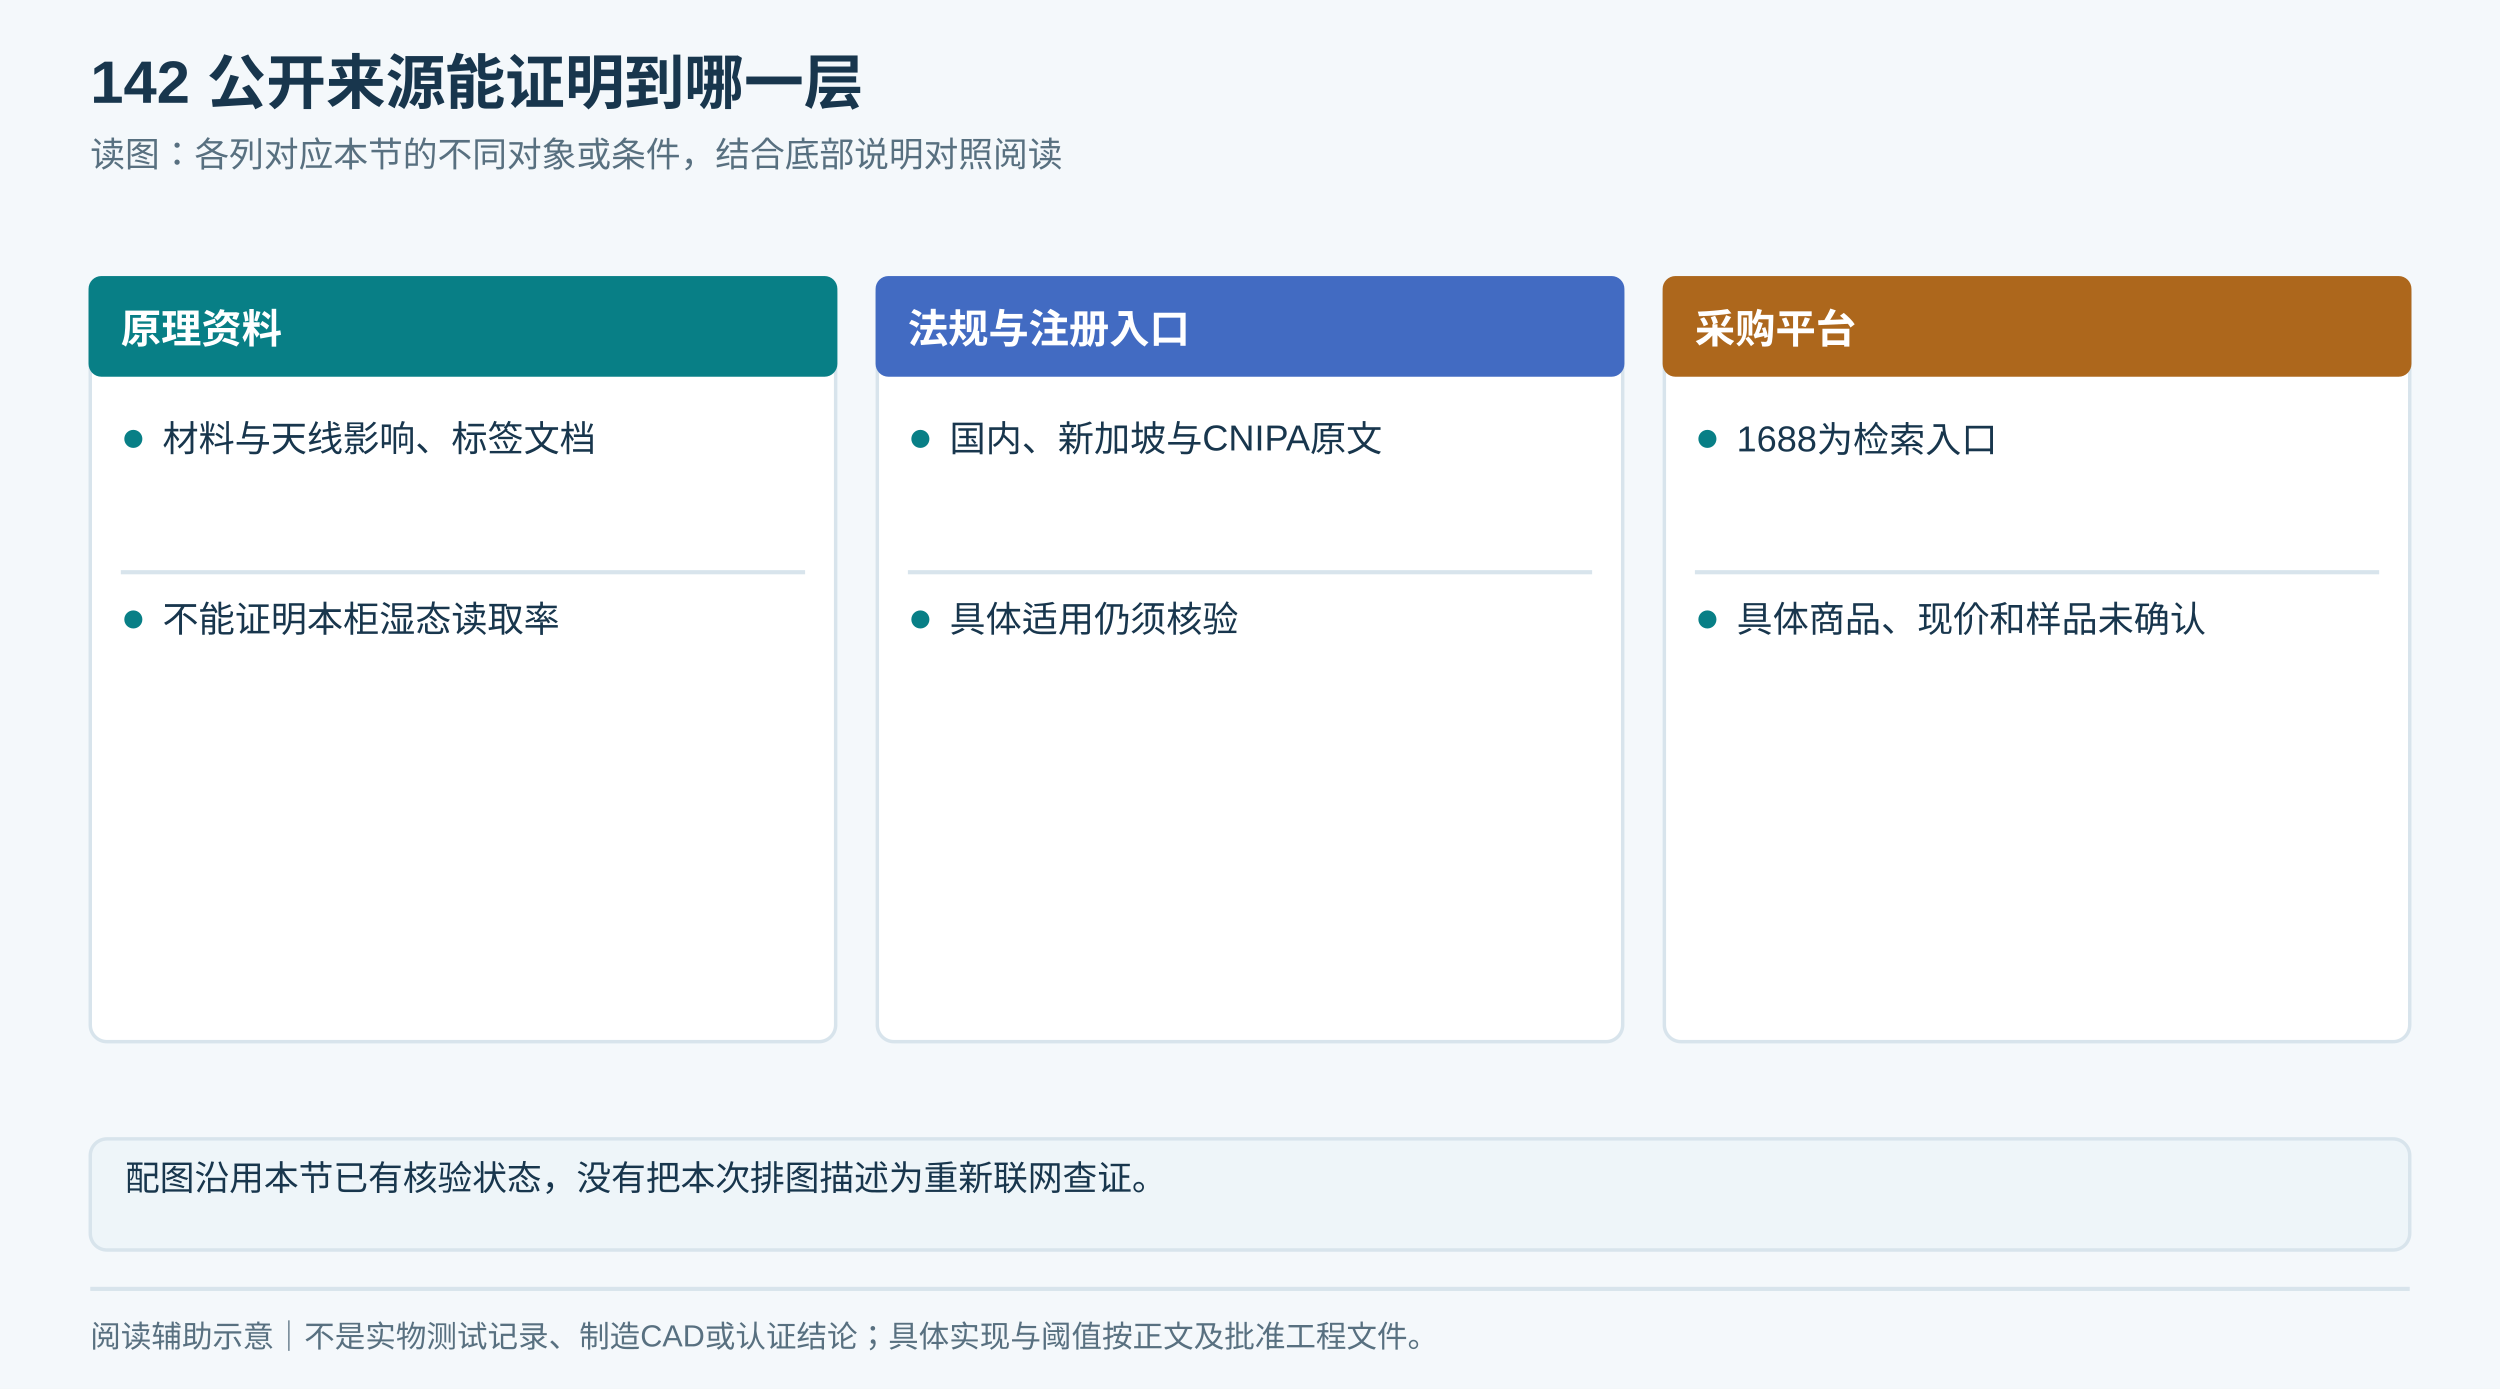
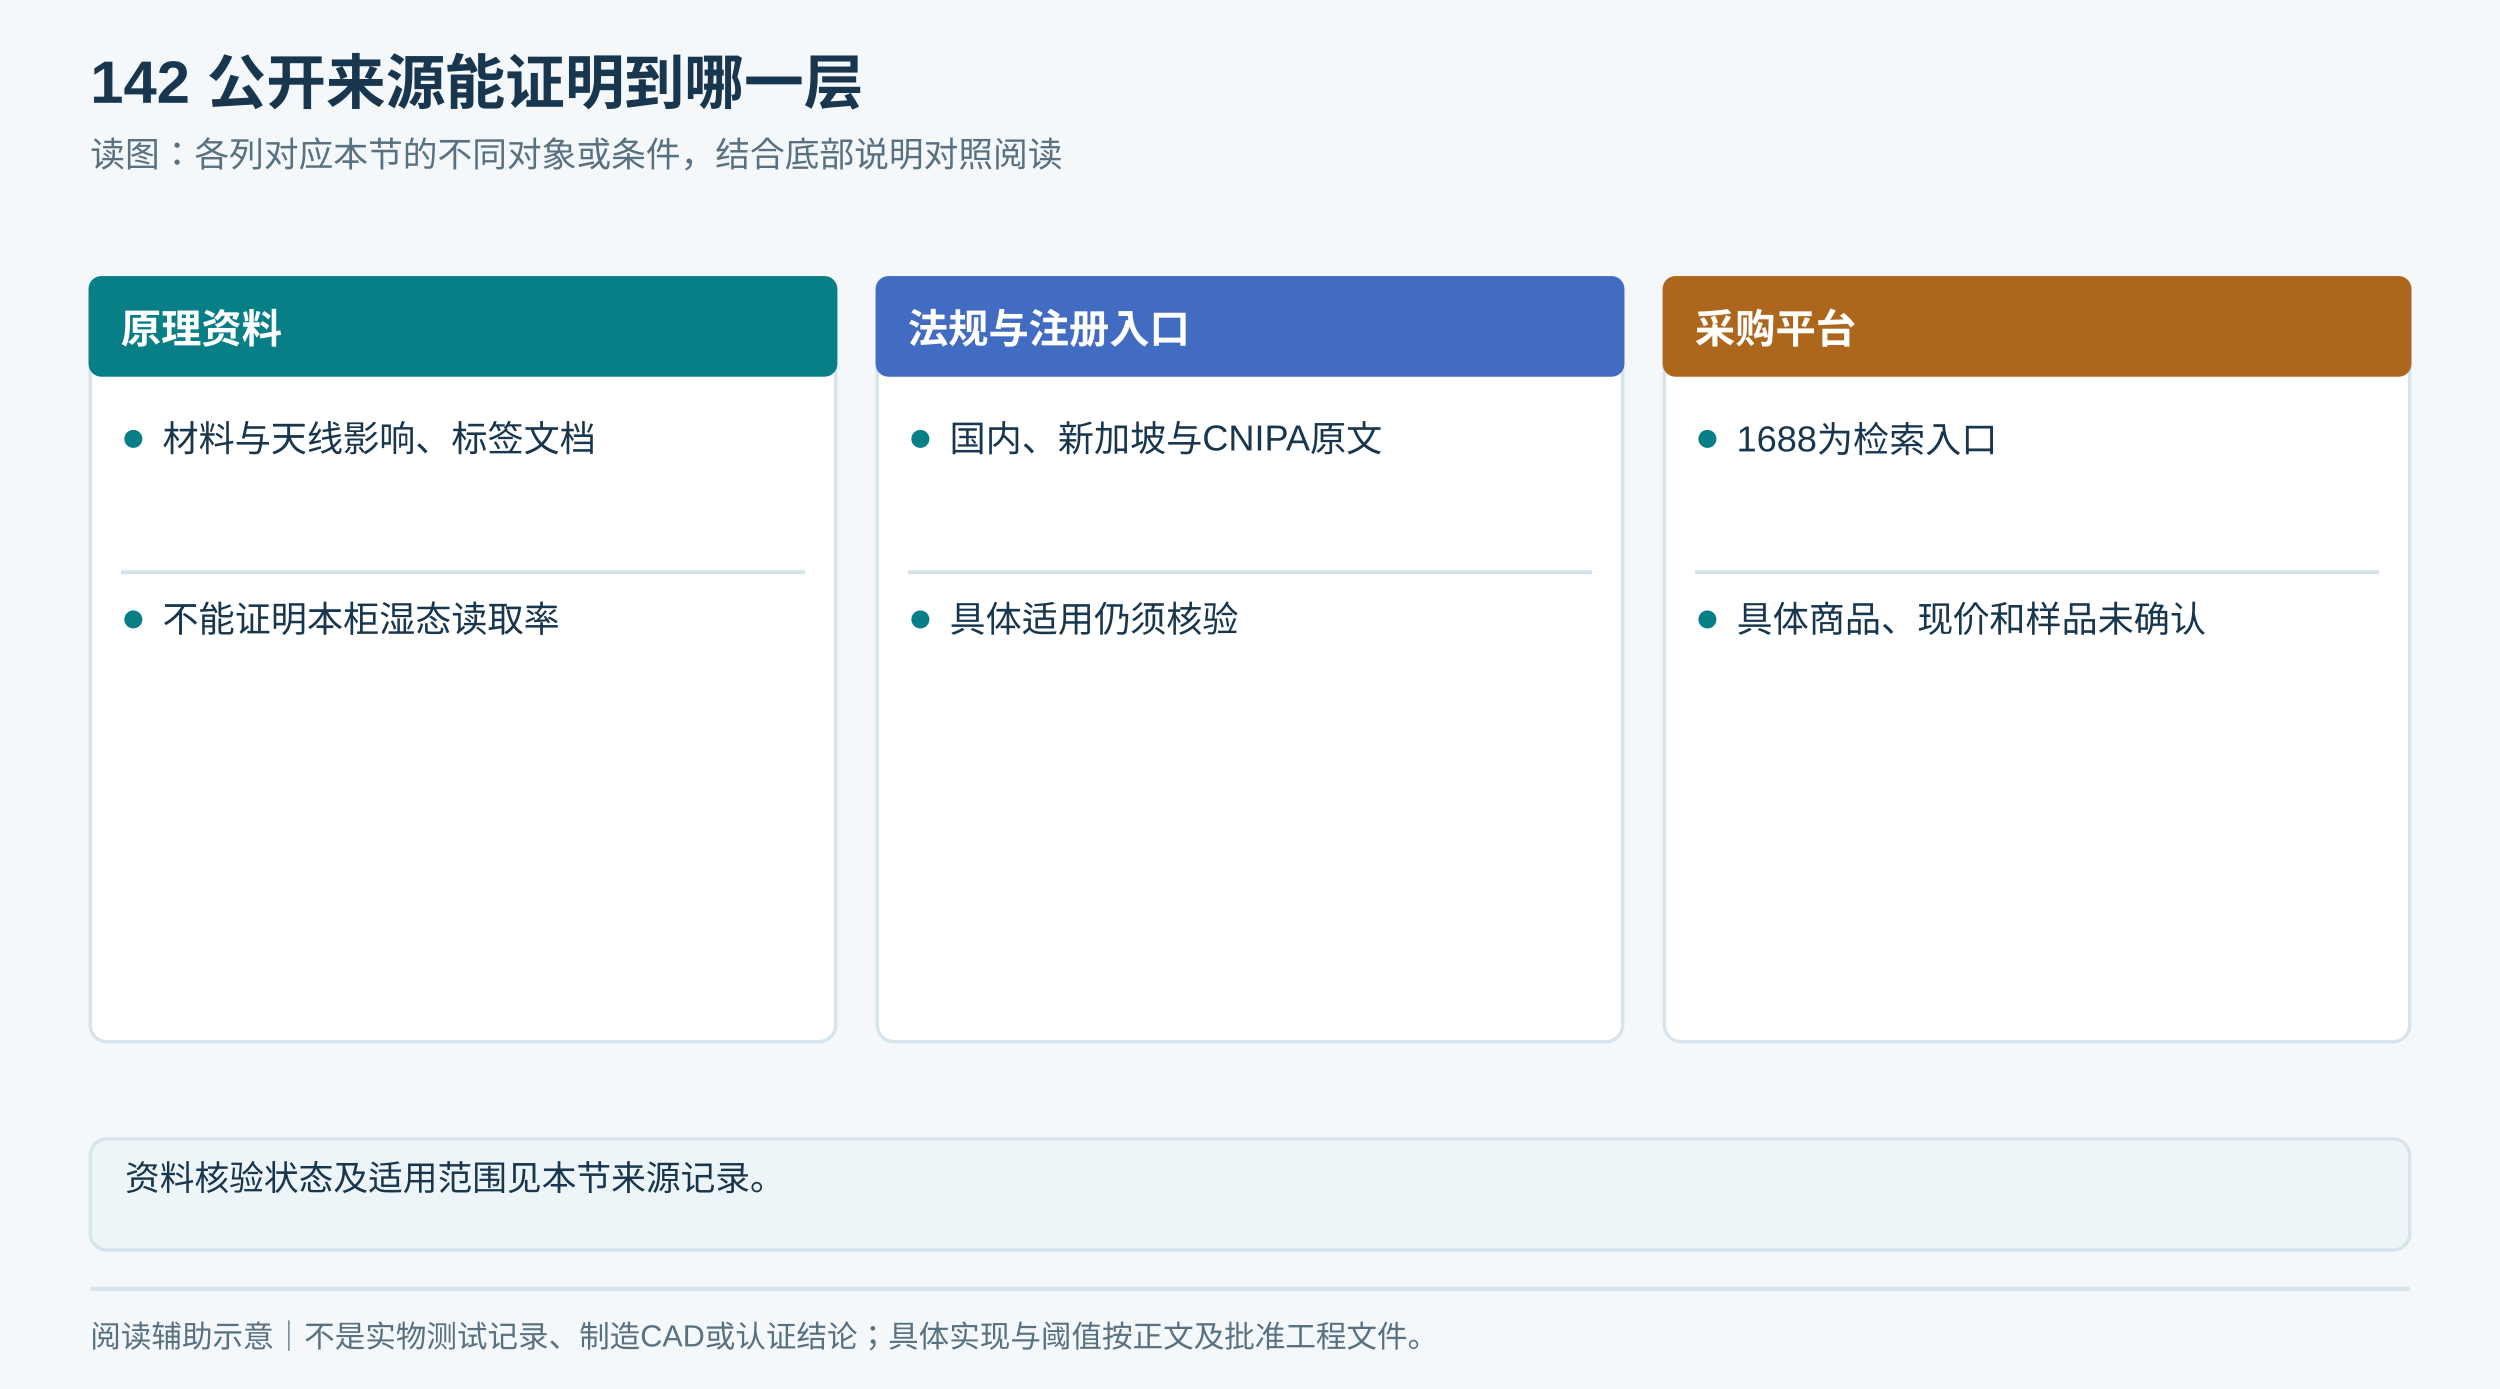
<svg xmlns="http://www.w3.org/2000/svg" width="1800" height="1000" viewBox="0 0 1800 1000" role="img">
  <defs>
    <marker id="a" markerWidth="9" markerHeight="9" refX="8" refY="4.5" orient="auto-start-reverse">
      <path d="M0 0L9 4.5L0 9z" fill="#087f86" />
    </marker>
    <pattern id="hatch" width="10" height="10" patternUnits="userSpaceOnUse" patternTransform="rotate(45)">
      <line x1="0" y1="0" x2="0" y2="10" stroke="#abc2cf" stroke-width="3" />
    </pattern>
  </defs>
  <rect width="1800" height="1000" fill="#f4f8fb" />
  <text x="65" y="74" fill="#18364d" font-family="PingFang SC,Heiti SC,Arial,sans-serif" font-size="43" font-weight="700">142  公开来源能证明到哪一层</text>
  <text x="65" y="120" fill="#587080" font-family="PingFang SC,Heiti SC,Arial,sans-serif" font-size="25" font-weight="400">读图：各列对应本节的不同对象或条件，结合底部说明对照阅读</text>
  <rect x="65.0" y="200" width="536.667" height="550" rx="12" fill="white" stroke="#d8e4ec" stroke-width="2.5" />
  <rect x="65.0" y="200" width="536.667" height="70" rx="8" fill="#087f86" stroke="#087f86" stroke-width="2.5" />
  <text x="87.0" y="247" fill="white" font-family="PingFang SC,Heiti SC,Arial,sans-serif" font-size="29" font-weight="700">原理资料</text>
  <circle cx="96.0" cy="316" r="5" fill="#087f86" stroke="#087f86" stroke-width="3" />
  <text x="117.0" y="325" fill="#18364d" font-family="PingFang SC,Heiti SC,Arial,sans-serif" font-size="26" font-weight="400">材料与天线影响、标签文档</text>
  <path d="M87.0 412L579.667 412" fill="none" stroke="#d8e4ec" stroke-width="3" />
  <circle cx="96.0" cy="446" r="5" fill="#087f86" stroke="#087f86" stroke-width="3" />
  <text x="117.0" y="455" fill="#18364d" font-family="PingFang SC,Heiti SC,Arial,sans-serif" font-size="26" font-weight="400">不能证明本柜湿态读取率</text>
  <rect x="631.667" y="200" width="536.667" height="550" rx="12" fill="white" stroke="#d8e4ec" stroke-width="2.5" />
  <rect x="631.667" y="200" width="536.667" height="70" rx="8" fill="#426bc2" stroke="#426bc2" stroke-width="2.5" />
  <text x="653.667" y="247" fill="white" font-family="PingFang SC,Heiti SC,Arial,sans-serif" font-size="29" font-weight="700">法规与注册入口</text>
  <circle cx="662.667" cy="316" r="5" fill="#087f86" stroke="#087f86" stroke-width="3" />
  <text x="683.667" y="325" fill="#18364d" font-family="PingFang SC,Heiti SC,Arial,sans-serif" font-size="26" font-weight="400">国内、新加坡与CNIPA原文</text>
  <path d="M653.667 412L1146.333 412" fill="none" stroke="#d8e4ec" stroke-width="3" />
  <circle cx="662.667" cy="446" r="5" fill="#087f86" stroke="#087f86" stroke-width="3" />
  <text x="683.667" y="455" fill="#18364d" font-family="PingFang SC,Heiti SC,Arial,sans-serif" font-size="26" font-weight="400">具体适用仍须核验</text>
  <rect x="1198.333" y="200" width="536.667" height="550" rx="12" fill="white" stroke="#d8e4ec" stroke-width="2.5" />
  <rect x="1198.333" y="200" width="536.667" height="70" rx="8" fill="#ad671c" stroke="#ad671c" stroke-width="2.5" />
  <text x="1220.333" y="247" fill="white" font-family="PingFang SC,Heiti SC,Arial,sans-serif" font-size="29" font-weight="700">采购平台</text>
  <circle cx="1229.333" cy="316" r="5" fill="#087f86" stroke="#087f86" stroke-width="3" />
  <text x="1250.333" y="325" fill="#18364d" font-family="PingFang SC,Heiti SC,Arial,sans-serif" font-size="26" font-weight="400">1688为检索入口</text>
  <path d="M1220.333 412L1713.0 412" fill="none" stroke="#d8e4ec" stroke-width="3" />
  <circle cx="1229.333" cy="446" r="5" fill="#087f86" stroke="#087f86" stroke-width="3" />
  <text x="1250.333" y="455" fill="#18364d" font-family="PingFang SC,Heiti SC,Arial,sans-serif" font-size="26" font-weight="400">具体商品、现价和样品未确认</text>
  <rect x="65" y="820" width="1670" height="80" rx="12" fill="#eef5f9" stroke="#d8e4ec" stroke-width="2.5" />
-   <text x="90" y="857" fill="#18364d" font-family="PingFang SC,Heiti SC,Arial,sans-serif" font-size="25" font-weight="400">配图沿用本节已有核验状态，没有把本次排图描述为重新联网查证。</text>
+   <text x="90" y="857" fill="#18364d" font-family="PingFang SC,Heiti SC,Arial,sans-serif" font-size="25" font-weight="400">资料核验状态及适用范围见本节来源记录。</text>
  <path d="M65 928L1735 928" fill="none" stroke="#d8e4ec" stroke-width="3" />
  <text x="65" y="970" fill="#587080" font-family="PingFang SC,Heiti SC,Arial,sans-serif" font-size="22" font-weight="400">阅读辅助示意｜不是实物测试记录、制造CAD或认证结论；具体实现与阈值按正文及批准工程文件。</text>
</svg>
